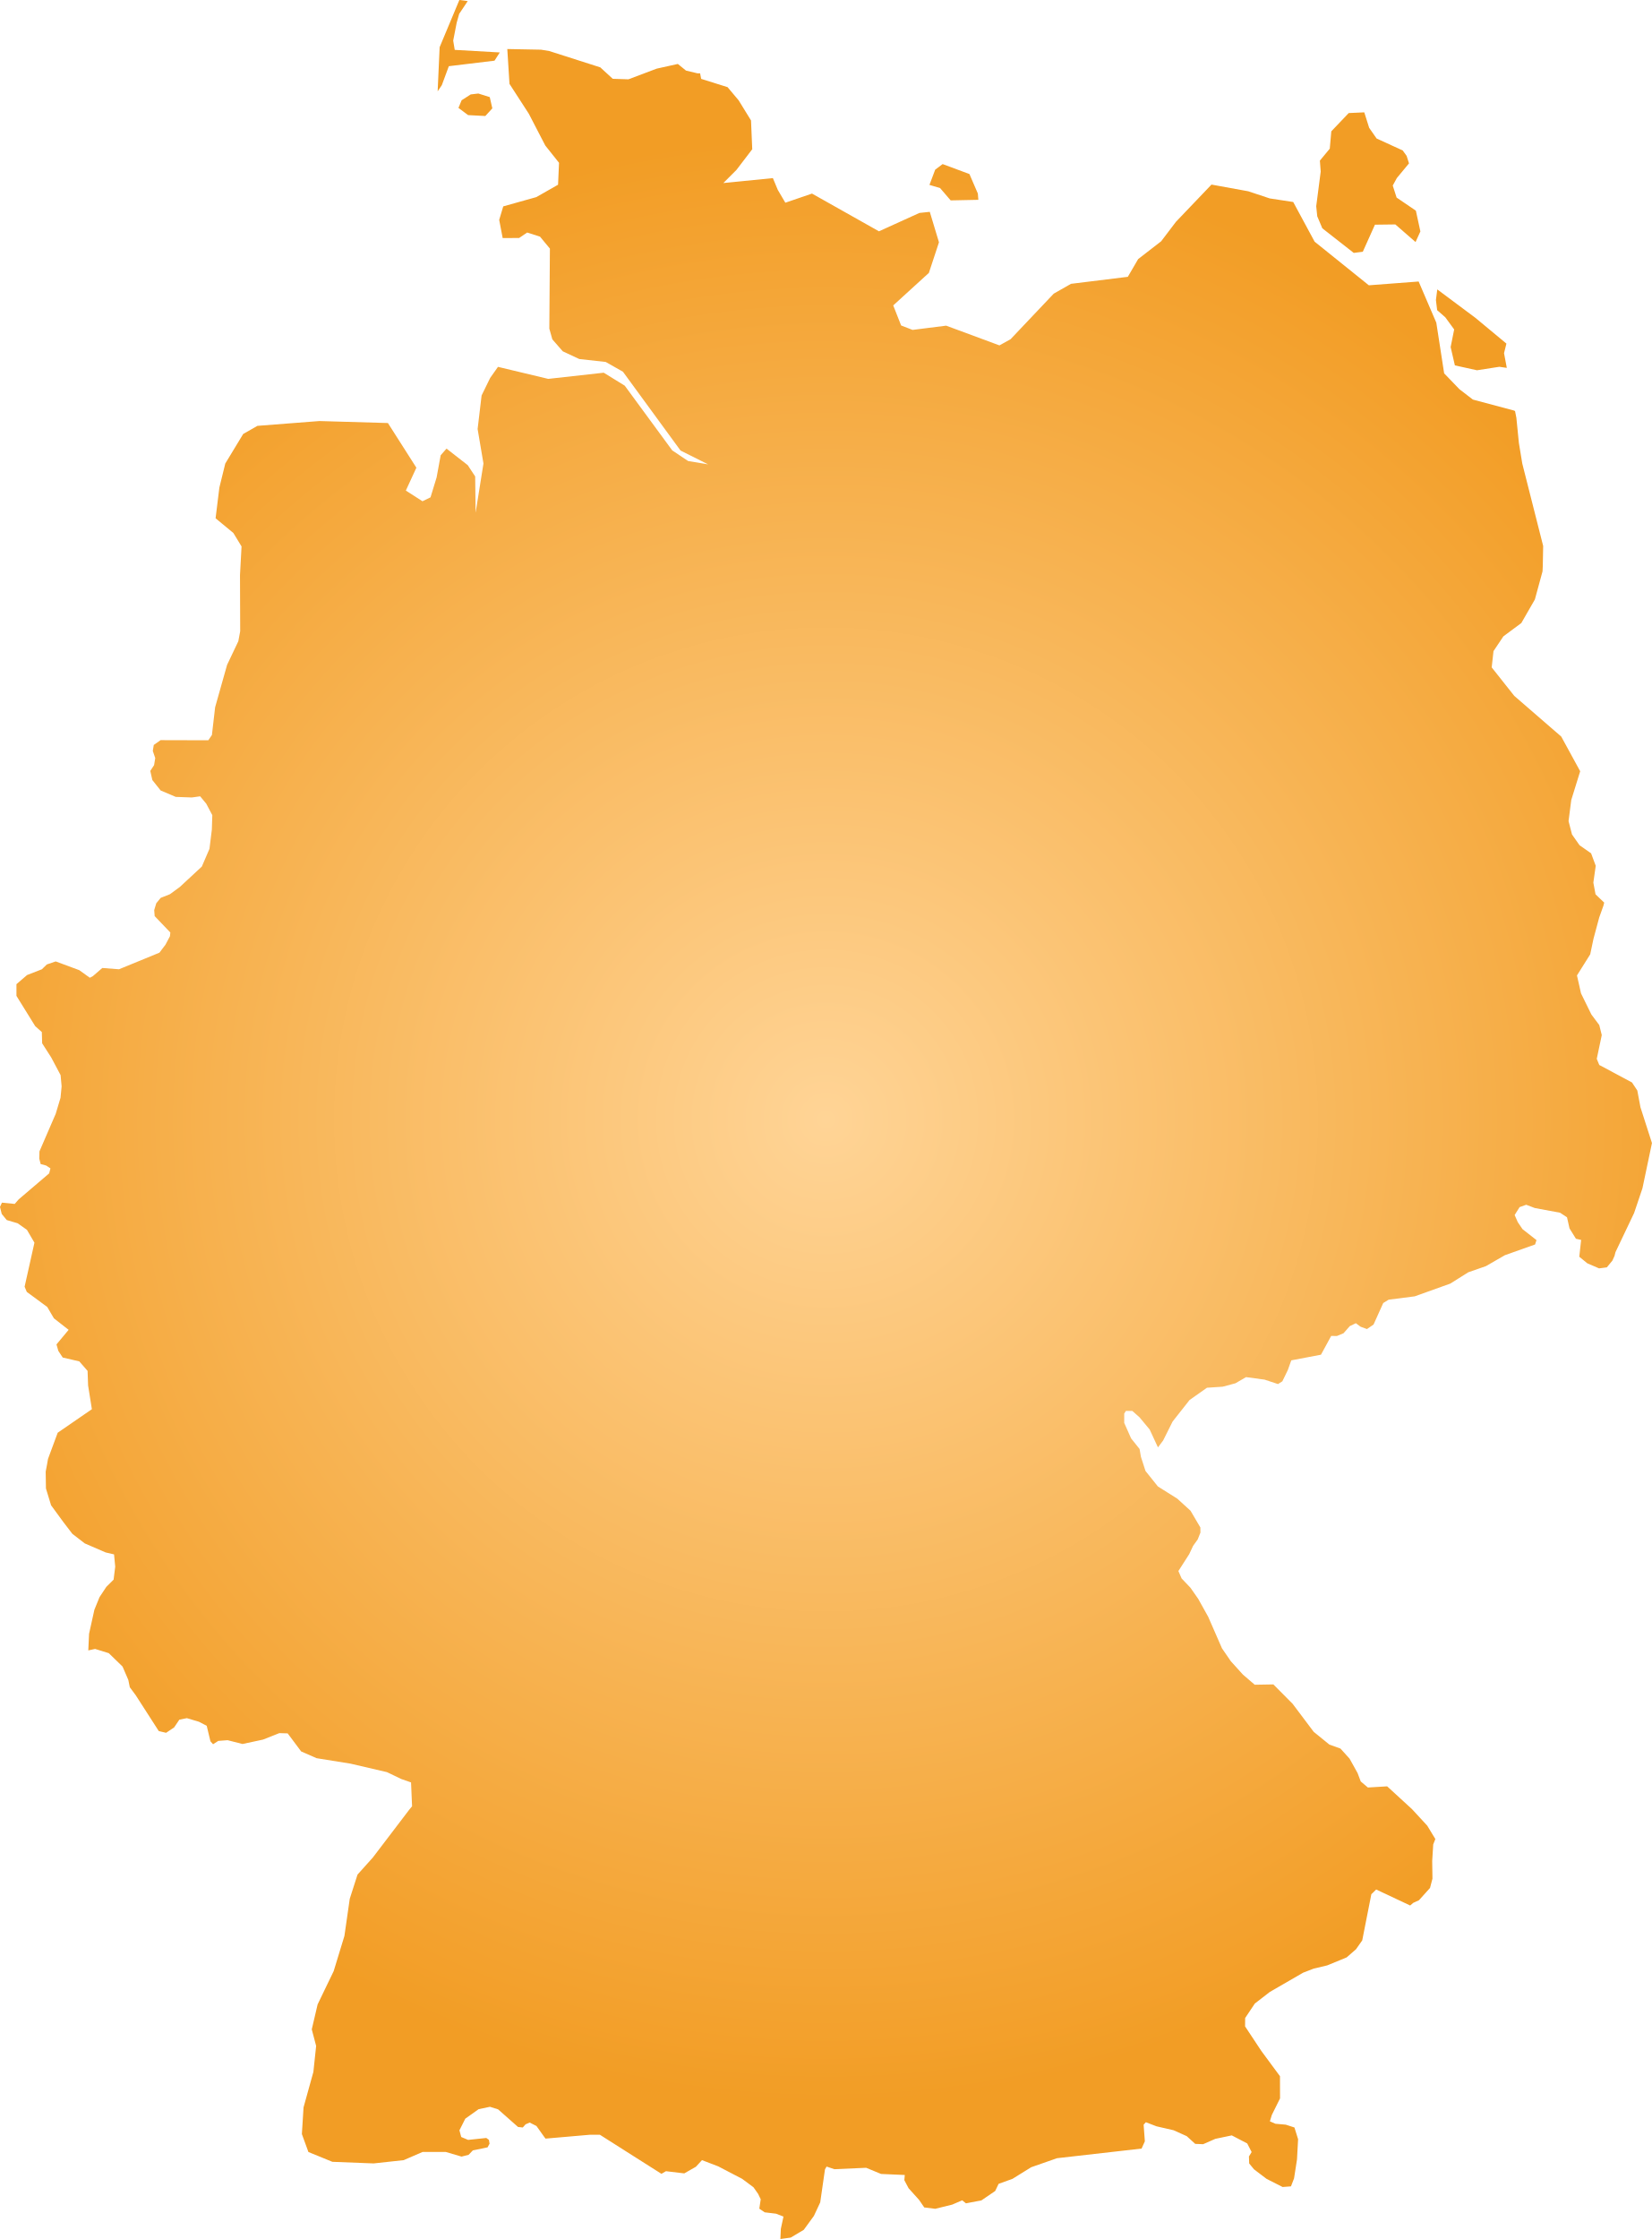
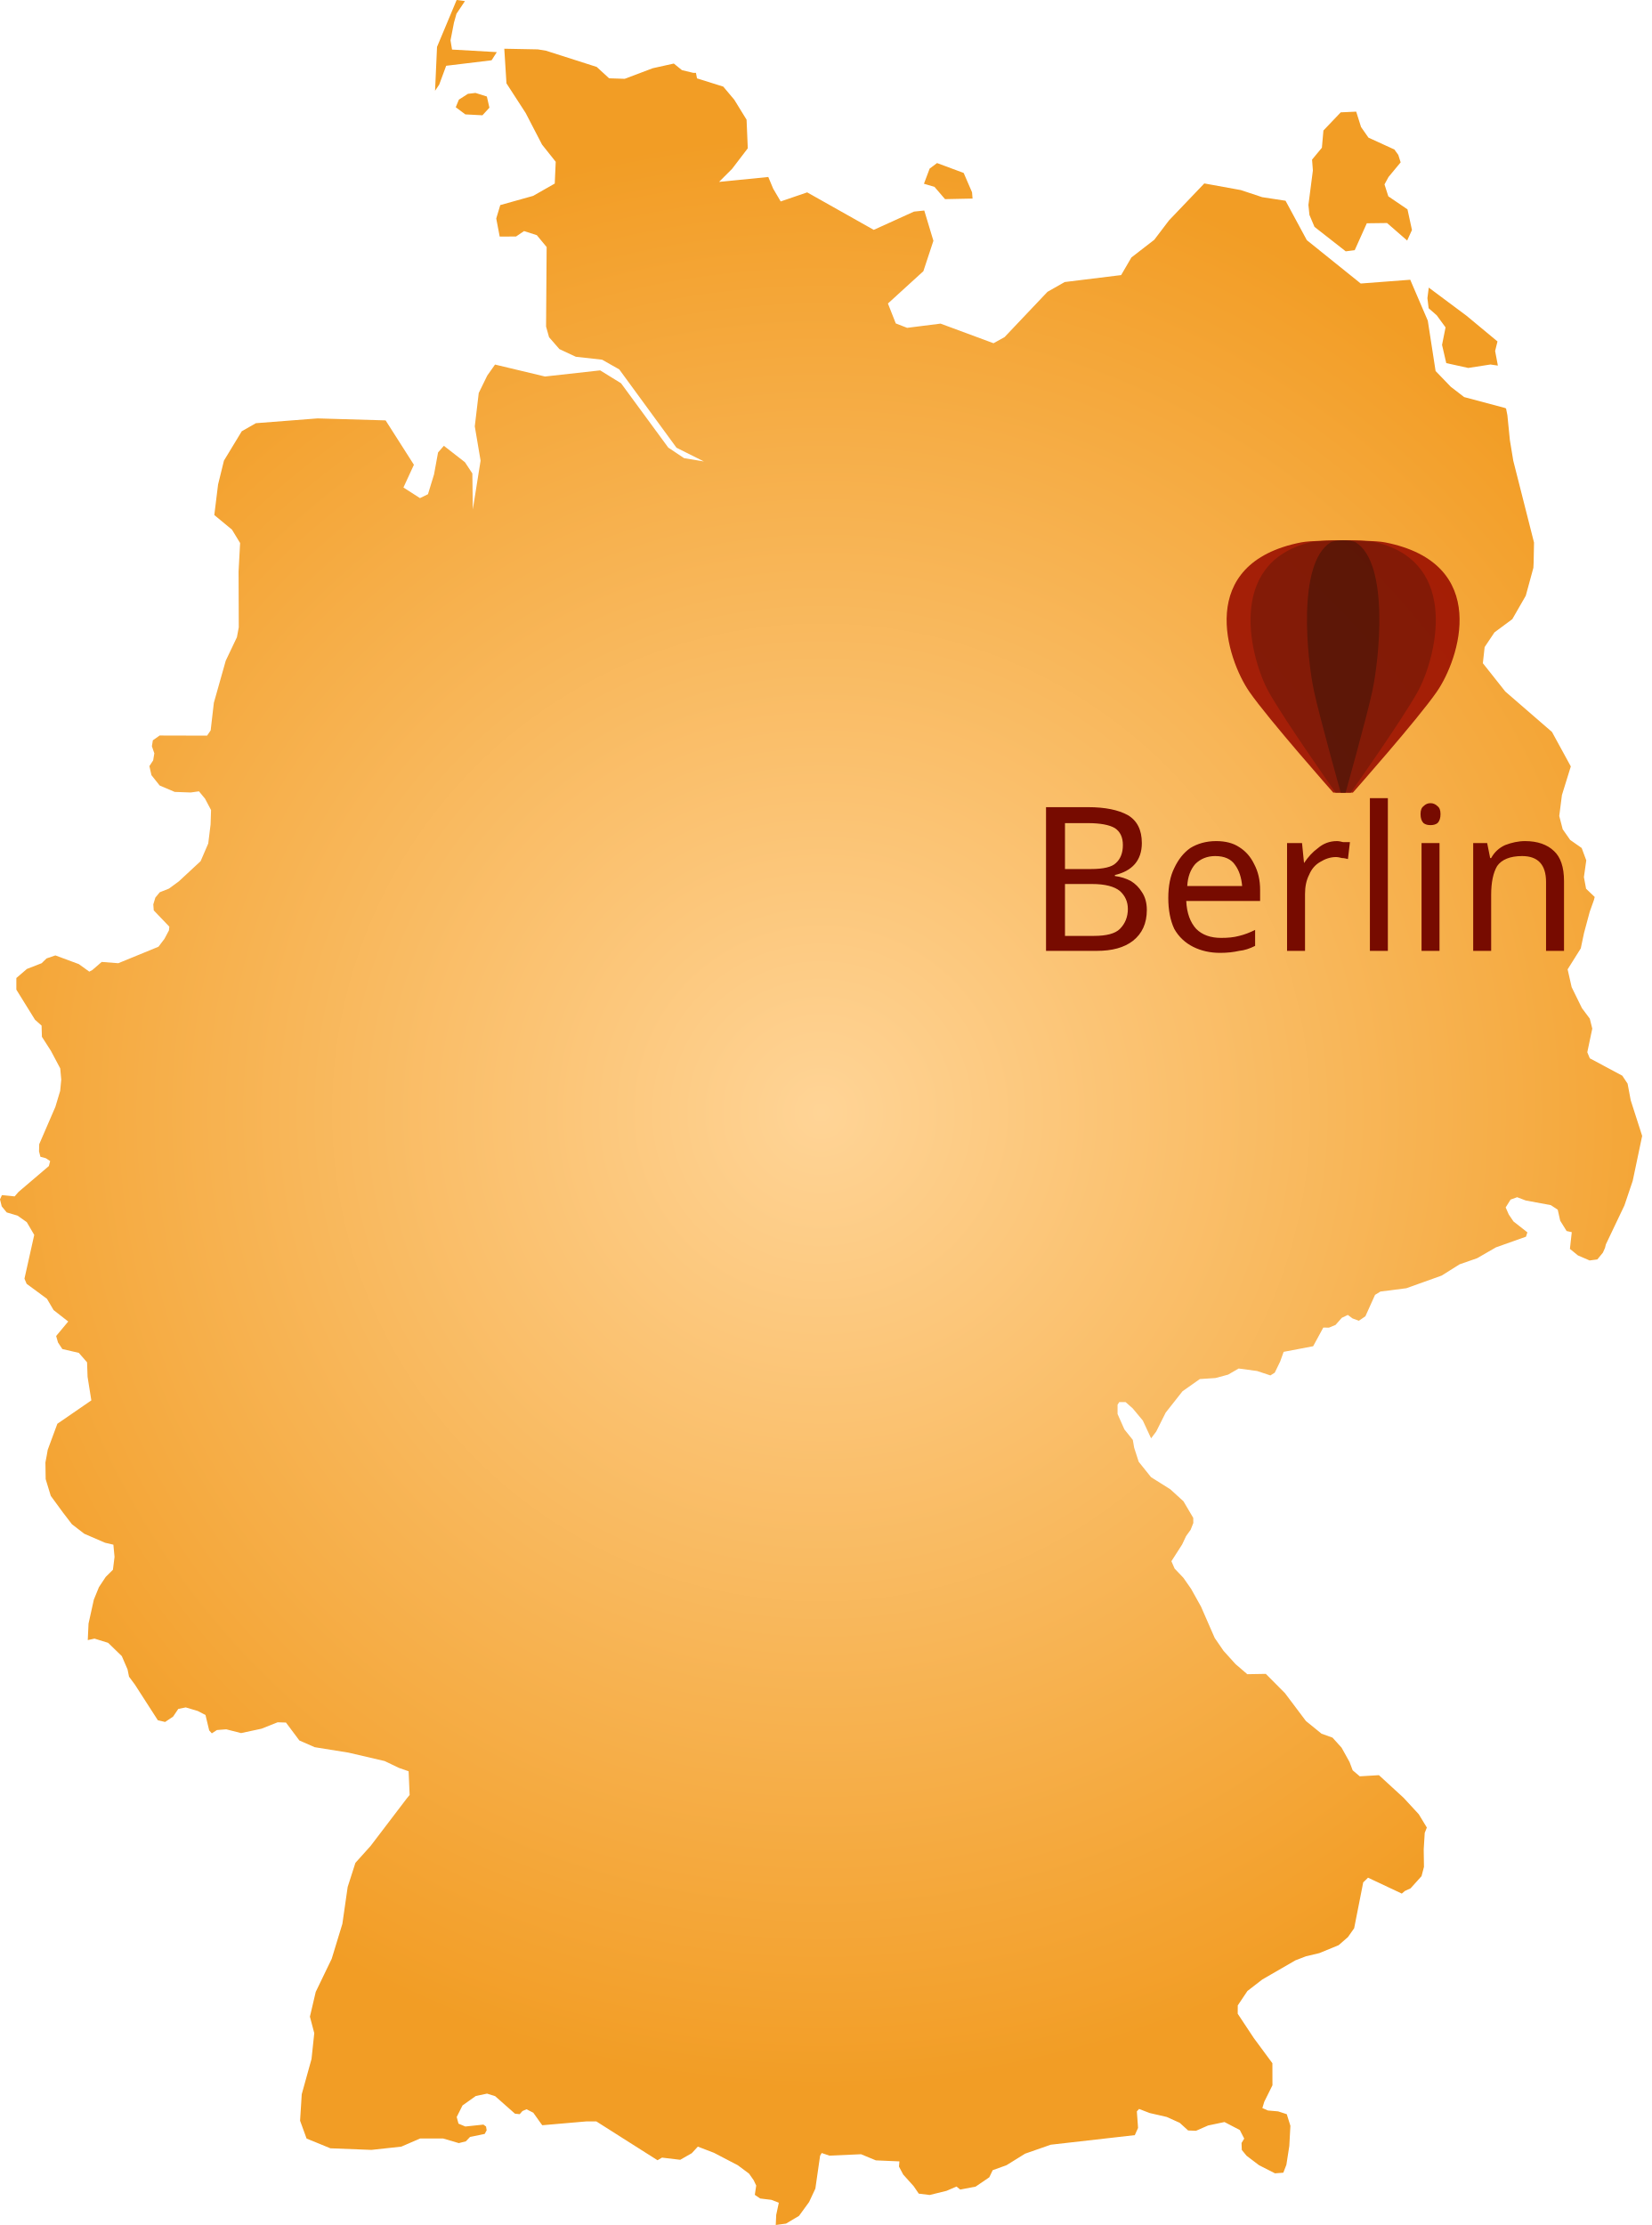
- <svg xmlns="http://www.w3.org/2000/svg" width="25.709" height="34.837" viewBox="0 0 25.709 34.837">
-   <defs>
-     <radialGradient id="radial-gradient" cx="12.855" cy="17.418" r="15.307" gradientUnits="userSpaceOnUse">
-       <stop offset="0" stop-color="#ffd496" />
-       <stop offset="1" stop-color="#f29d25" />
-     </radialGradient>
-   </defs>
-   <g id="Layer_2" data-name="Layer 2">
-     <g id="Layer_1-2" data-name="Layer 1">
-       <path id="DE" d="M6.876,1.325l-.065.096L6.842.734,7.149,0l.13.017L7.146.216,7.107.355,7.053.632l.024.144.701.04L7.696.944l-.711.086Zm4.019-.187.017.089.411.129.173.206.192.312.019.448-.246.322-.204.204.771-.077.077.184.117.199.415-.142,1.042.587.63-.286.161-.017.143.474-.157.476-.555.506.123.312.178.069.523-.066.829.307.173-.096.672-.709.269-.153.884-.109.161-.276.358-.277.23-.303.553-.579.572.104.334.111.366.056.333.617.844.679.775-.059.275.641.122.788.238.247.209.161.631.168.025.01.021.106.039.39.053.322.325,1.282-.006.312-.004.083-.119.437-.211.367-.279.207-.154.23-.028.253.351.443.731.633.295.54-.139.448-.042.328.054.208.117.167.18.126.072.194-.037.262.034.182.135.129-.013.05-.065.182-.089.331-.051.242-.206.328.063.279.161.328.123.165.039.156-.078.37.039.095.509.272.083.125.049.261.179.557-.148.704-.13.385-.29.609-.014.056-.033.074-.087.106-.121.016-.183-.079-.125-.102.029-.262-.081-.018-.1-.161-.039-.173-.108-.071-.393-.073-.134-.051-.103.037-.077.123.049.111.073.108.218.171-.022.068-.47.167-.295.17-.275.096-.28.176-.553.198-.406.052-.084.052-.151.335-.102.07-.099-.036-.074-.055-.094.045-.098.111-.103.043-.089-.001-.159.292-.462.088-.054.151-.085.175-.068.043-.208-.069-.289-.039-.166.096-.199.053-.243.016-.271.191-.264.335-.148.296-.08.106-.129-.278-.158-.19-.112-.099h-.1l-.026.041v.145l.107.241.132.165.021.122.071.22.193.241.302.19.206.188.153.26.001.08-.042.106-.072.1-.061.13-.168.262.05.115.137.144.121.173.156.28.214.49.138.201.188.208.184.158.29-.005.3.302.328.436.245.199.171.061.142.157.125.225.049.13.111.094.3-.018.386.354.238.258.126.208-.033.083-.016.259.004.274-.038.145-.172.191-.089.041-.048.041-.529-.249-.042.042-.033.031-.142.719-.097.138-.146.127-.302.124-.21.05-.164.063-.519.3-.233.18-.151.226-.001.13.252.381.291.394.001.345-.128.258-.03.099.086.038.161.014.135.044.057.182-.017.315-.046.295-.048.124-.13.01-.25-.127-.195-.148-.075-.091-.004-.109.042-.069-.069-.134-.24-.125-.257.054-.189.083-.123-.005-.132-.12-.204-.092-.266-.061-.166-.064-.035.038.019.259-.051.113-1.316.15-.401.14-.292.181-.216.078-.053.111-.214.146-.241.046-.059-.047-.155.067-.264.065-.171-.021-.081-.118-.163-.181-.066-.125.007-.081-.369-.016-.232-.096-.494.022-.122-.041-.025.043-.074.514-.098.21-.158.217-.203.121-.161.022.007-.158.041-.191-.117-.045-.175-.021-.084-.057.022-.146-.041-.085-.072-.102-.176-.131-.372-.194-.253-.097-.095.103-.181.103-.285-.034-.07.041-.489-.31-.469-.298h-.155l-.691.06-.02-.026-.121-.17-.106-.054-.064.028-.043.049-.074-.008-.31-.274-.127-.04-.176.037-.208.148-.091.181.028.104.107.045.283-.03.041.03.01.059-.031.057-.229.047-.066.069-.067.017-.043.011-.244-.072h-.363l-.293.127-.468.051-.643-.025-.231-.095-.141-.057-.102-.28.026-.415.153-.551.043-.405-.068-.258.091-.388.25-.518.167-.547.083-.578.121-.377.238-.265.565-.742.046-.056-.016-.371-.152-.053-.223-.107-.567-.132-.528-.085-.24-.105-.21-.281-.13-.004-.255.101-.318.068-.232-.059-.145.011-.081.052-.041-.046-.058-.241-.121-.063-.188-.056-.117.024-.081.12-.125.084-.114-.027-.359-.558-.092-.124-.023-.114-.09-.208-.214-.208-.213-.066-.106.023.012-.258.083-.375.08-.196.106-.16.113-.112.025-.202-.018-.191-.13-.03-.326-.141-.193-.149-.143-.187-.188-.257-.08-.262-.004-.261.022-.117.014-.081.151-.408.532-.366-.059-.369-.008-.227-.129-.148-.258-.06-.068-.103-.029-.101.189-.227-.229-.179L.735,20.335l-.318-.234L.383,20.02l.153-.685-.117-.2-.145-.102-.169-.05-.078-.095L0,18.779l.03-.067.199.02.062-.071.474-.404.02-.078-.066-.044-.086-.023-.022-.085.003-.112.253-.585.075-.25.017-.177-.016-.175-.146-.275-.141-.22-.005-.175-.103-.092-.292-.471v-.182l.165-.142.231-.09.077-.075.138-.047.367.136.164.118.046-.024.148-.128.26.02.629-.258.094-.124.07-.132.006-.058-.244-.255L2.4,14.16l.032-.106.069-.084.144-.057.153-.112.343-.318.119-.276.037-.3.007-.224L3.21,12.505l-.095-.115-.129.018L2.735,12.399l-.235-.1-.129-.162-.032-.142.059-.09.018-.11-.038-.111.015-.093.106-.075.743.002.056-.082.05-.432.186-.659.175-.368.029-.155-.003-.875.024-.445-.127-.209-.277-.229.059-.478.092-.374.279-.46.221-.126.965-.075,1.066.031.443.695-.164.356.259.166L6.7,7.738l.095-.31.063-.344.091-.104.33.257.116.176.007.564.122-.765-.091-.537.062-.522.133-.272.122-.173.782.187.864-.096.327.202.739,1.007.247.165.311.052-.429-.215-.896-1.226-.268-.152-.412-.046-.257-.12-.162-.186-.047-.167.009-1.245-.154-.186-.2-.064-.125.085-.256.001-.054-.283.063-.21.514-.144.339-.193L8.7,2.533l-.214-.269L8.23,1.77l-.301-.465L7.895.763h.001l.524.01.128.021.794.254.194.178.244.008.44-.166.329-.073.127.103.179.043h.04Zm-3.233.548-.109.119-.268-.014-.15-.112.049-.119.142-.091.118-.014.178.056ZM22.035,3.278l.07.323-.075.165-.315-.274-.317.004-.189.421-.141.018-.489-.383L20.5,3.365l-.016-.156.07-.54-.013-.17.154-.186.024-.27.271-.284.242-.011.076.241.116.166.406.186.061.084.037.117-.189.228-.064.117.06.187Zm-6.809-.169-.431.009-.165-.192-.165-.049.089-.237.116-.087.417.155.131.303Zm8.218,2.237-.037.149.043.229-.116-.017-.348.054-.344-.076L22.576,5.4l.055-.274-.138-.189-.127-.111-.019-.158.021-.165.593.442Z" fill="url(#radial-gradient)" />
+ <svg xmlns="http://www.w3.org/2000/svg" version="1.1" id="Layer_1" x="0px" y="0px" width="25.851px" height="34.837px" viewBox="0 0 25.851 34.837" enable-background="new 0 0 25.851 34.837" xml:space="preserve">
+   <radialGradient id="DE_1_" cx="12.855" cy="17.418" r="15.307" gradientUnits="userSpaceOnUse">
+     <stop offset="0" style="stop-color:#FFD496" />
+     <stop offset="1" style="stop-color:#F29D25" />
+   </radialGradient>
+   <path id="DE" fill="url(#DE_1_)" d="M6.876,1.325L6.811,1.421l0.031-0.687L7.149,0l0.13,0.017L7.146,0.216L7.107,0.355L7.053,0.632  l0.024,0.144l0.701,0.04L7.696,0.944L6.985,1.03L6.876,1.325z M10.895,1.138l0.017,0.089l0.411,0.129l0.173,0.206l0.192,0.312  l0.019,0.448l-0.246,0.322l-0.204,0.204l0.771-0.077l0.077,0.184l0.117,0.199l0.415-0.142l1.042,0.587l0.63-0.286l0.161-0.017  l0.143,0.474l-0.157,0.476l-0.555,0.506l0.123,0.312l0.178,0.069l0.523-0.066l0.829,0.307l0.173-0.096l0.672-0.709l0.269-0.153  l0.884-0.109l0.161-0.276l0.358-0.277l0.23-0.303l0.553-0.579l0.572,0.104l0.334,0.111l0.366,0.056l0.333,0.617l0.844,0.679  l0.775-0.059l0.275,0.641l0.122,0.788l0.238,0.247l0.209,0.161l0.631,0.168l0.025,0.01l0.021,0.106l0.039,0.39l0.053,0.322  l0.325,1.282l-0.006,0.312l-0.004,0.083l-0.119,0.437l-0.211,0.367l-0.279,0.207l-0.154,0.23l-0.028,0.253l0.351,0.443l0.731,0.633  l0.295,0.54l-0.139,0.448l-0.042,0.328l0.054,0.208l0.117,0.167l0.18,0.126l0.072,0.194l-0.037,0.262l0.034,0.182l0.135,0.129  l-0.013,0.05l-0.065,0.182l-0.089,0.331l-0.051,0.242l-0.206,0.328l0.063,0.279l0.161,0.328l0.123,0.165l0.039,0.156l-0.078,0.37  l0.039,0.095l0.509,0.272l0.083,0.125l0.049,0.261l0.179,0.557l-0.148,0.704l-0.13,0.385l-0.29,0.609l-0.014,0.056l-0.033,0.074  l-0.087,0.106l-0.121,0.016l-0.183-0.079l-0.125-0.102l0.029-0.262l-0.081-0.018l-0.1-0.161l-0.039-0.173l-0.108-0.071l-0.393-0.073  l-0.134-0.051l-0.103,0.037l-0.077,0.123l0.049,0.111l0.073,0.108l0.218,0.171l-0.022,0.068l-0.47,0.167l-0.295,0.17l-0.275,0.096  l-0.28,0.176l-0.553,0.198l-0.406,0.052l-0.084,0.052l-0.151,0.335l-0.102,0.07l-0.099-0.036l-0.074-0.055l-0.094,0.045  l-0.098,0.111l-0.103,0.043l-0.089-0.001l-0.159,0.292l-0.462,0.088l-0.054,0.151l-0.085,0.175l-0.068,0.043l-0.208-0.069  l-0.289-0.039l-0.166,0.096l-0.199,0.053l-0.243,0.016l-0.271,0.191l-0.264,0.335l-0.148,0.296l-0.08,0.106l-0.129-0.278  l-0.158-0.19l-0.112-0.099h-0.1l-0.026,0.041v0.145l0.107,0.241l0.132,0.165l0.021,0.122l0.071,0.22l0.193,0.241l0.302,0.19  l0.206,0.188l0.153,0.26l0.001,0.08l-0.042,0.106l-0.072,0.1l-0.061,0.13l-0.168,0.262l0.05,0.115l0.137,0.144l0.121,0.173  l0.156,0.28l0.214,0.49l0.138,0.201l0.188,0.208l0.184,0.158l0.29-0.005l0.3,0.302l0.328,0.436l0.245,0.199l0.171,0.061l0.142,0.157  l0.125,0.225l0.049,0.13l0.111,0.094l0.3-0.018l0.386,0.354l0.238,0.258l0.126,0.208l-0.033,0.083l-0.016,0.259l0.004,0.274  l-0.038,0.145l-0.172,0.191l-0.089,0.041l-0.048,0.041l-0.529-0.249l-0.042,0.042l-0.033,0.031l-0.142,0.719l-0.097,0.138  l-0.146,0.127l-0.302,0.124l-0.21,0.05l-0.164,0.063l-0.519,0.3l-0.233,0.18l-0.151,0.226l-0.001,0.13l0.252,0.381l0.291,0.394  l0.001,0.345l-0.128,0.258l-0.03,0.099l0.086,0.038l0.161,0.014l0.135,0.044l0.057,0.182l-0.017,0.315l-0.046,0.295l-0.048,0.124  l-0.13,0.01l-0.25-0.127l-0.195-0.148l-0.075-0.091l-0.004-0.109l0.042-0.069l-0.069-0.134l-0.24-0.125l-0.257,0.054l-0.189,0.083  l-0.123-0.005l-0.132-0.12l-0.204-0.092l-0.266-0.061l-0.166-0.064l-0.035,0.038l0.019,0.259l-0.051,0.113l-1.316,0.15l-0.401,0.14  l-0.292,0.181l-0.216,0.078l-0.053,0.111l-0.214,0.146l-0.241,0.046l-0.059-0.047l-0.155,0.067l-0.264,0.065l-0.171-0.021  l-0.081-0.118l-0.163-0.181l-0.066-0.125l0.007-0.081l-0.369-0.016l-0.232-0.096l-0.494,0.022l-0.122-0.041l-0.025,0.043  l-0.074,0.514l-0.098,0.21l-0.158,0.217l-0.203,0.121l-0.161,0.022l0.007-0.158l0.041-0.191l-0.117-0.045l-0.175-0.021l-0.084-0.057  l0.022-0.146l-0.041-0.085l-0.072-0.102l-0.176-0.131l-0.372-0.194l-0.253-0.097l-0.095,0.103l-0.181,0.103l-0.285-0.034  l-0.07,0.041l-0.489-0.31l-0.469-0.298h-0.155l-0.691,0.06l-0.02-0.026l-0.121-0.17l-0.106-0.054l-0.064,0.028l-0.043,0.049  l-0.074-0.008l-0.31-0.274l-0.127-0.04l-0.176,0.037l-0.208,0.148l-0.091,0.181l0.028,0.104l0.107,0.045l0.283-0.03l0.041,0.03  l0.01,0.059l-0.031,0.057l-0.229,0.047l-0.066,0.069l-0.067,0.017l-0.043,0.011l-0.244-0.072h-0.363l-0.293,0.127l-0.468,0.051  l-0.643-0.025l-0.231-0.095l-0.141-0.057l-0.102-0.28l0.026-0.415l0.153-0.551l0.043-0.405l-0.068-0.258l0.091-0.388l0.25-0.518  l0.167-0.547l0.083-0.578l0.121-0.377l0.238-0.265l0.565-0.742l0.046-0.056l-0.016-0.371l-0.152-0.053l-0.223-0.107l-0.567-0.132  l-0.528-0.085l-0.24-0.105l-0.21-0.281l-0.13-0.004l-0.255,0.101l-0.318,0.068l-0.232-0.059l-0.145,0.011l-0.081,0.052l-0.041-0.046  l-0.058-0.241l-0.121-0.063l-0.188-0.056l-0.117,0.024l-0.081,0.12l-0.125,0.084l-0.114-0.027l-0.359-0.558l-0.092-0.124  l-0.023-0.114l-0.09-0.208l-0.214-0.208l-0.213-0.066l-0.106,0.023l0.012-0.258l0.083-0.375l0.08-0.196l0.106-0.16l0.113-0.112  l0.025-0.202l-0.018-0.191l-0.13-0.03l-0.326-0.141l-0.193-0.149l-0.143-0.187l-0.188-0.257l-0.08-0.262l-0.004-0.261l0.022-0.117  l0.014-0.081l0.151-0.408l0.532-0.366l-0.059-0.369l-0.008-0.227l-0.129-0.148l-0.258-0.06l-0.068-0.103l-0.029-0.101l0.189-0.227  l-0.229-0.179L0.735,20.335l-0.318-0.234L0.383,20.02l0.153-0.685l-0.117-0.2l-0.145-0.102l-0.169-0.05l-0.078-0.095L0,18.779  l0.03-0.067l0.199,0.02l0.062-0.071l0.474-0.404l0.02-0.078l-0.066-0.044l-0.086-0.023l-0.022-0.085l0.003-0.112l0.253-0.585  l0.075-0.25l0.017-0.177l-0.016-0.175l-0.146-0.275l-0.141-0.22l-0.005-0.175l-0.103-0.092l-0.292-0.471v-0.182l0.165-0.142  l0.231-0.09l0.077-0.075l0.138-0.047l0.367,0.136l0.164,0.118l0.046-0.024l0.148-0.128l0.26,0.02l0.629-0.258l0.094-0.124  l0.07-0.132l0.006-0.058l-0.244-0.255l-0.007-0.094l0.032-0.106l0.069-0.084l0.144-0.057l0.153-0.112l0.343-0.318l0.119-0.276  l0.037-0.3l0.007-0.224l-0.094-0.178l-0.095-0.115l-0.129,0.018l-0.251-0.009l-0.235-0.1l-0.129-0.162l-0.032-0.142l0.059-0.09  l0.018-0.11l-0.038-0.111l0.015-0.093l0.106-0.075l0.743,0.002l0.056-0.082l0.05-0.432l0.186-0.659l0.175-0.368l0.029-0.155  l-0.003-0.875l0.024-0.445l-0.127-0.209l-0.277-0.229l0.059-0.478l0.092-0.374l0.279-0.46l0.221-0.126l0.965-0.075l1.066,0.031  l0.443,0.695l-0.164,0.356l0.259,0.166L6.7,7.738l0.095-0.31l0.063-0.344L6.949,6.98l0.33,0.257l0.116,0.176l0.007,0.564  l0.122-0.765L7.433,6.675l0.062-0.522l0.133-0.272L7.75,5.708l0.782,0.187l0.864-0.096l0.327,0.202l0.739,1.007l0.247,0.165  l0.311,0.052l-0.429-0.215l-0.896-1.226l-0.268-0.152l-0.412-0.046l-0.257-0.12L8.596,5.28l-0.047-0.167l0.009-1.245l-0.154-0.186  l-0.2-0.064l-0.125,0.085l-0.256,0.001l-0.054-0.283l0.063-0.21l0.514-0.144l0.339-0.193l0.015-0.341l-0.214-0.269L8.23,1.77  l-0.301-0.465l-0.034-0.542h0.001l0.524,0.01l0.128,0.021l0.794,0.254l0.194,0.178l0.244,0.008l0.44-0.166l0.329-0.073l0.127,0.103  l0.179,0.043h0.04V1.138z M7.662,1.686L7.553,1.805L7.285,1.791l-0.15-0.112L7.184,1.56l0.142-0.091l0.118-0.014l0.178,0.056  L7.662,1.686z M22.035,3.278l0.07,0.323L22.03,3.766l-0.315-0.274l-0.317,0.004l-0.189,0.421l-0.141,0.018l-0.489-0.383L20.5,3.365  l-0.016-0.156l0.07-0.54l-0.013-0.17l0.154-0.186l0.024-0.27l0.271-0.284l0.242-0.011l0.076,0.241l0.116,0.166l0.406,0.186  l0.061,0.084l0.037,0.117l-0.189,0.228l-0.064,0.117l0.06,0.187L22.035,3.278z M15.226,3.109l-0.431,0.009L14.63,2.926l-0.165-0.049  l0.089-0.237l0.116-0.087l0.417,0.155l0.131,0.303L15.226,3.109z M23.444,5.346l-0.037,0.149l0.043,0.229l-0.116-0.017l-0.348,0.054  l-0.344-0.076L22.576,5.4l0.055-0.274l-0.138-0.189l-0.127-0.111l-0.019-0.158l0.021-0.165l0.593,0.442L23.444,5.346z" />
+   <g>
+     <text transform="matrix(1 0 0 1 16.0793 14.8878)" fill="#770B00" font-family="'KornerDeliNF'" font-size="3.136px">Berlin</text>
+     <g id="Layer_2_copy_2_5_" opacity="0.9">
+       <path fill="#9B0F00" d="M21.684,8.492c-0.14-0.028-0.527-0.031-0.641-0.032V8.46c0,0-0.006,0-0.016,0    c-0.01,0-0.016,0-0.016,0v0c-0.114,0.001-0.5,0.004-0.641,0.032c-1.668,0.328-1.161,1.833-0.81,2.34    c0.297,0.429,1.313,1.578,1.313,1.578h0.307c0,0,1.016-1.148,1.313-1.578    C22.846,10.325,23.352,8.82,21.684,8.492z" />
+       <path fill="#770B00" d="M21.548,8.492c-0.109-0.027-0.407-0.031-0.504-0.032V8.46c0,0-0.006,0-0.016,0    c-0.01,0-0.016,0-0.016,0v0c-0.098,0.001-0.395,0.005-0.504,0.032c-1.33,0.328-0.926,1.833-0.646,2.34    c0.237,0.429,1.047,1.578,1.047,1.578h0.238c0,0,0.81-1.148,1.047-1.578    C22.474,10.325,22.878,8.82,21.548,8.492z" />
+       <path fill="#4C0700" d="M21.225,8.492c-0.038-0.023-0.132-0.03-0.181-0.031l0-0.001c0,0-0.006,0-0.016,0    C21.018,8.46,21.012,8.46,21.012,8.46l0,0.001c-0.05,0.002-0.143,0.008-0.181,0.031    c-0.528,0.328-0.368,1.833-0.257,2.34c0.094,0.429,0.416,1.578,0.416,1.578h0.076c0,0,0.322-1.148,0.416-1.578    C21.593,10.325,21.753,8.82,21.225,8.492z" />
    </g>
  </g>
</svg>
